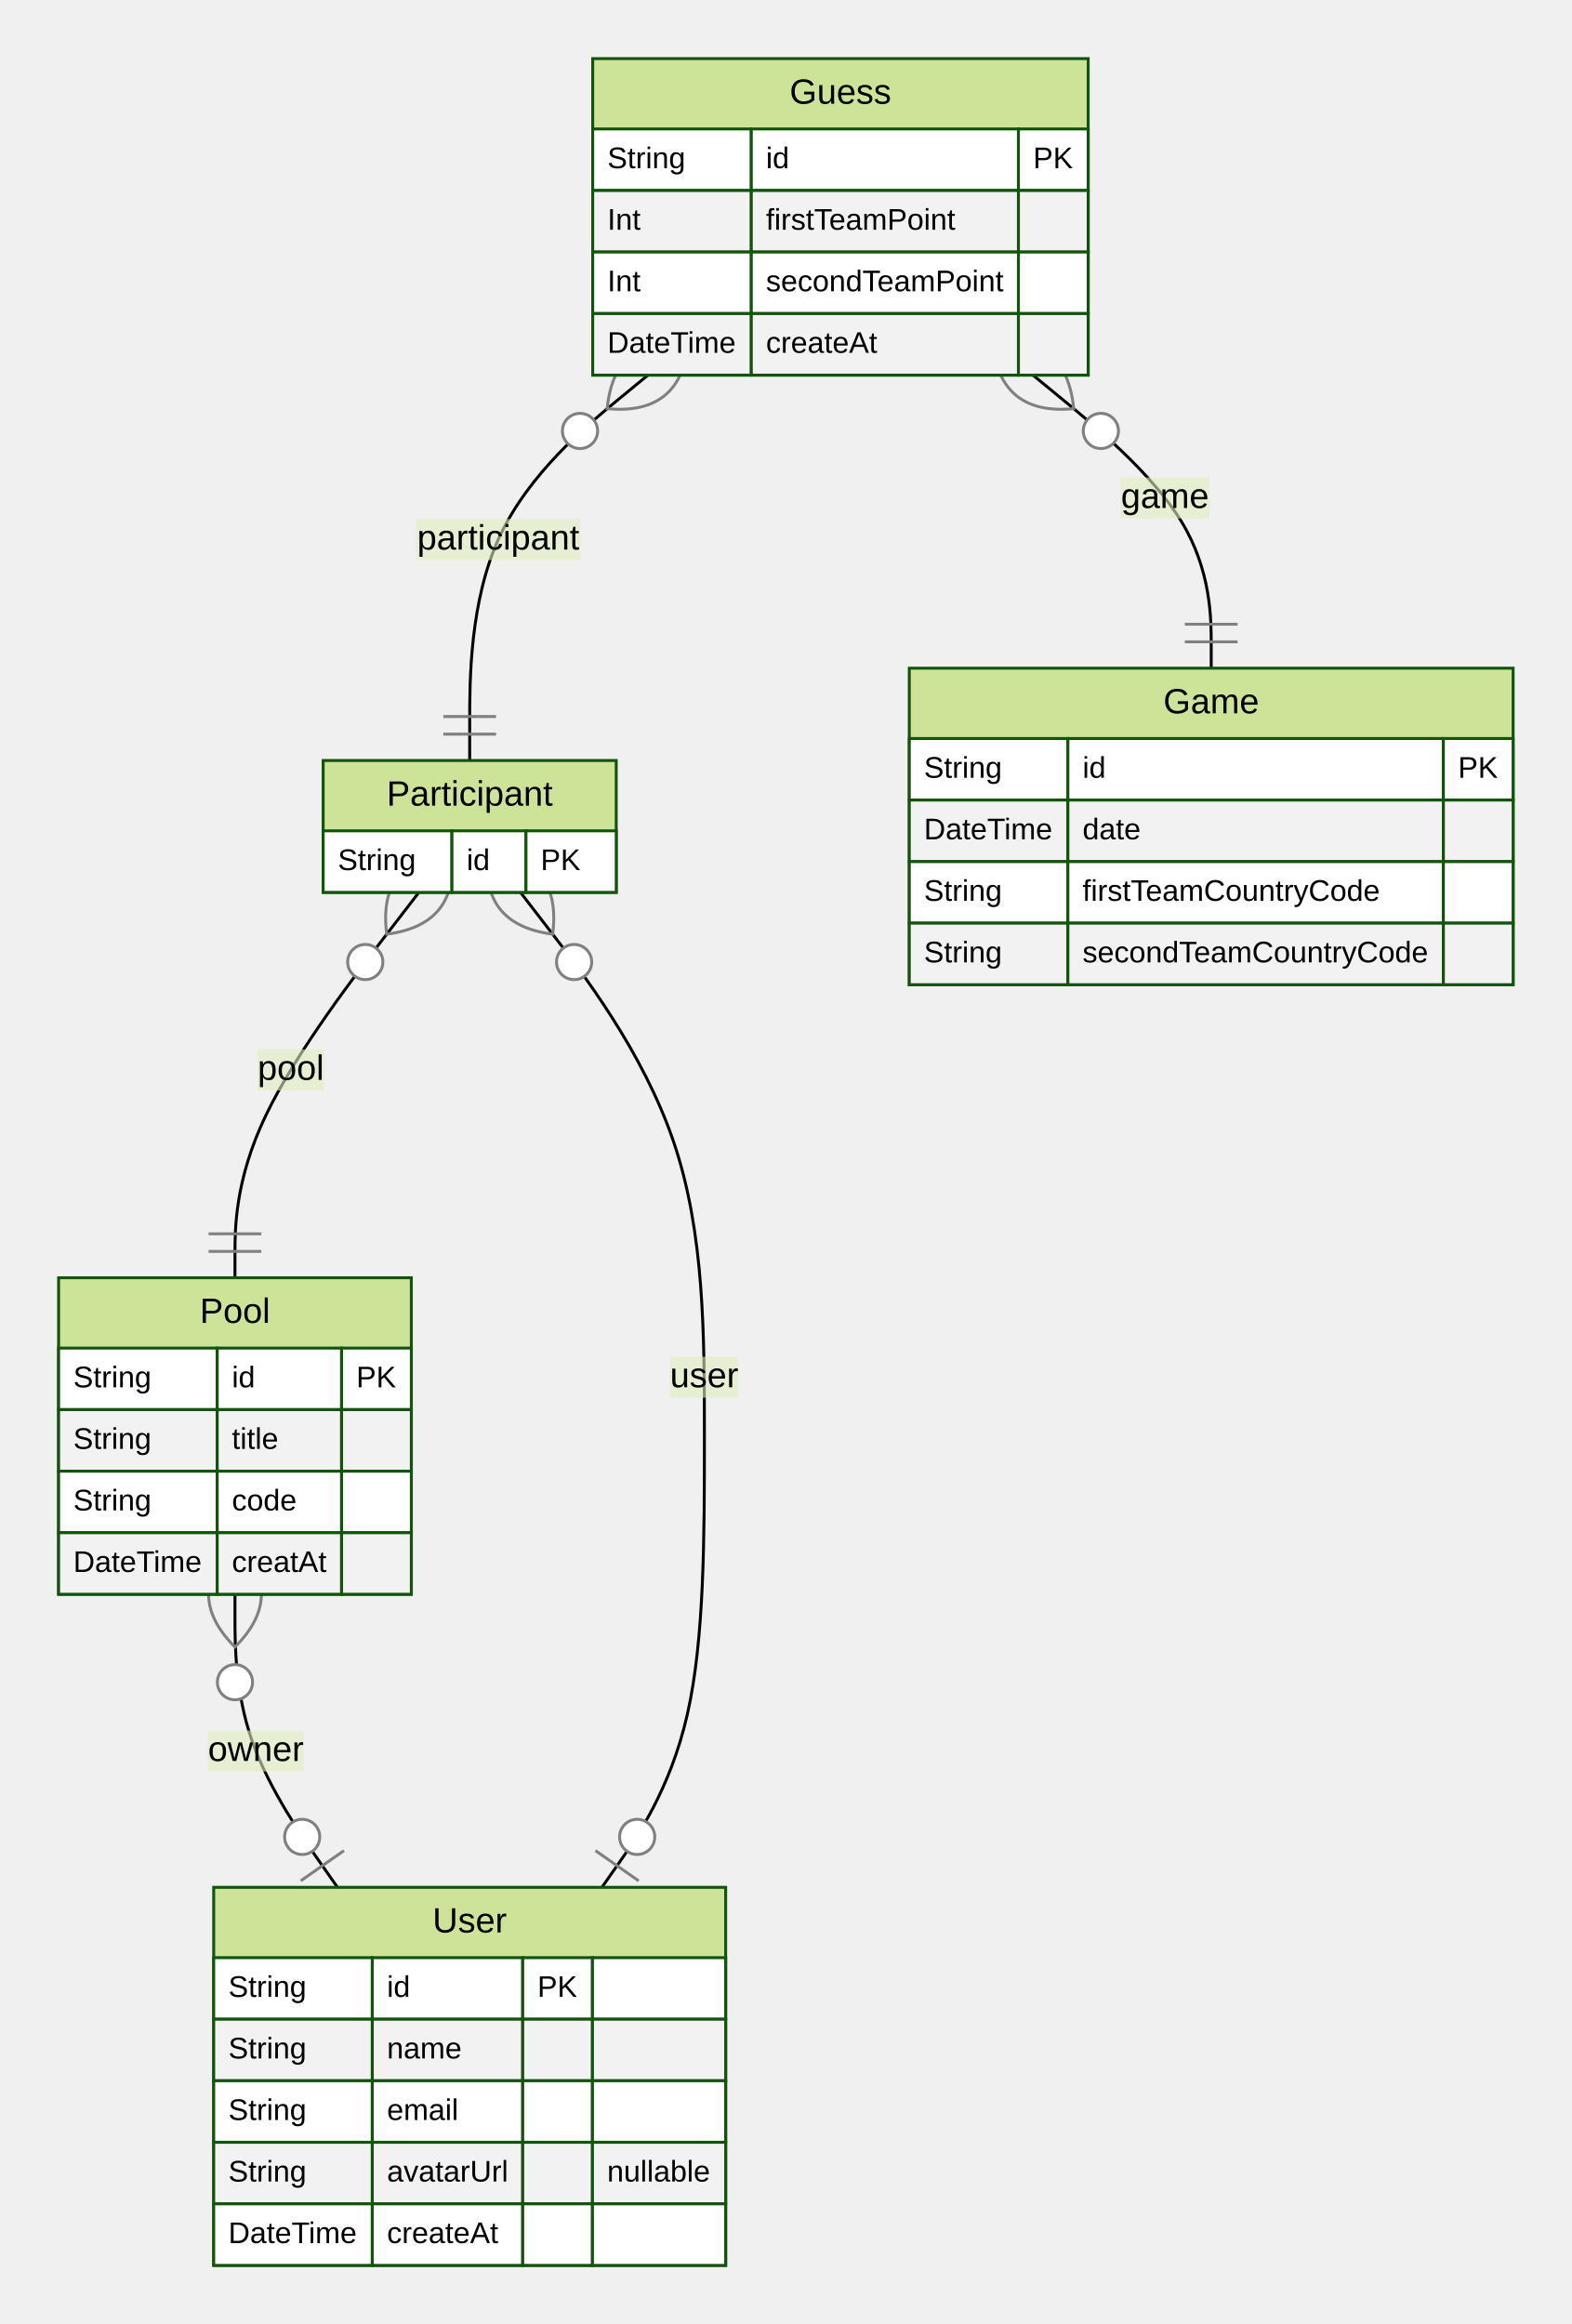
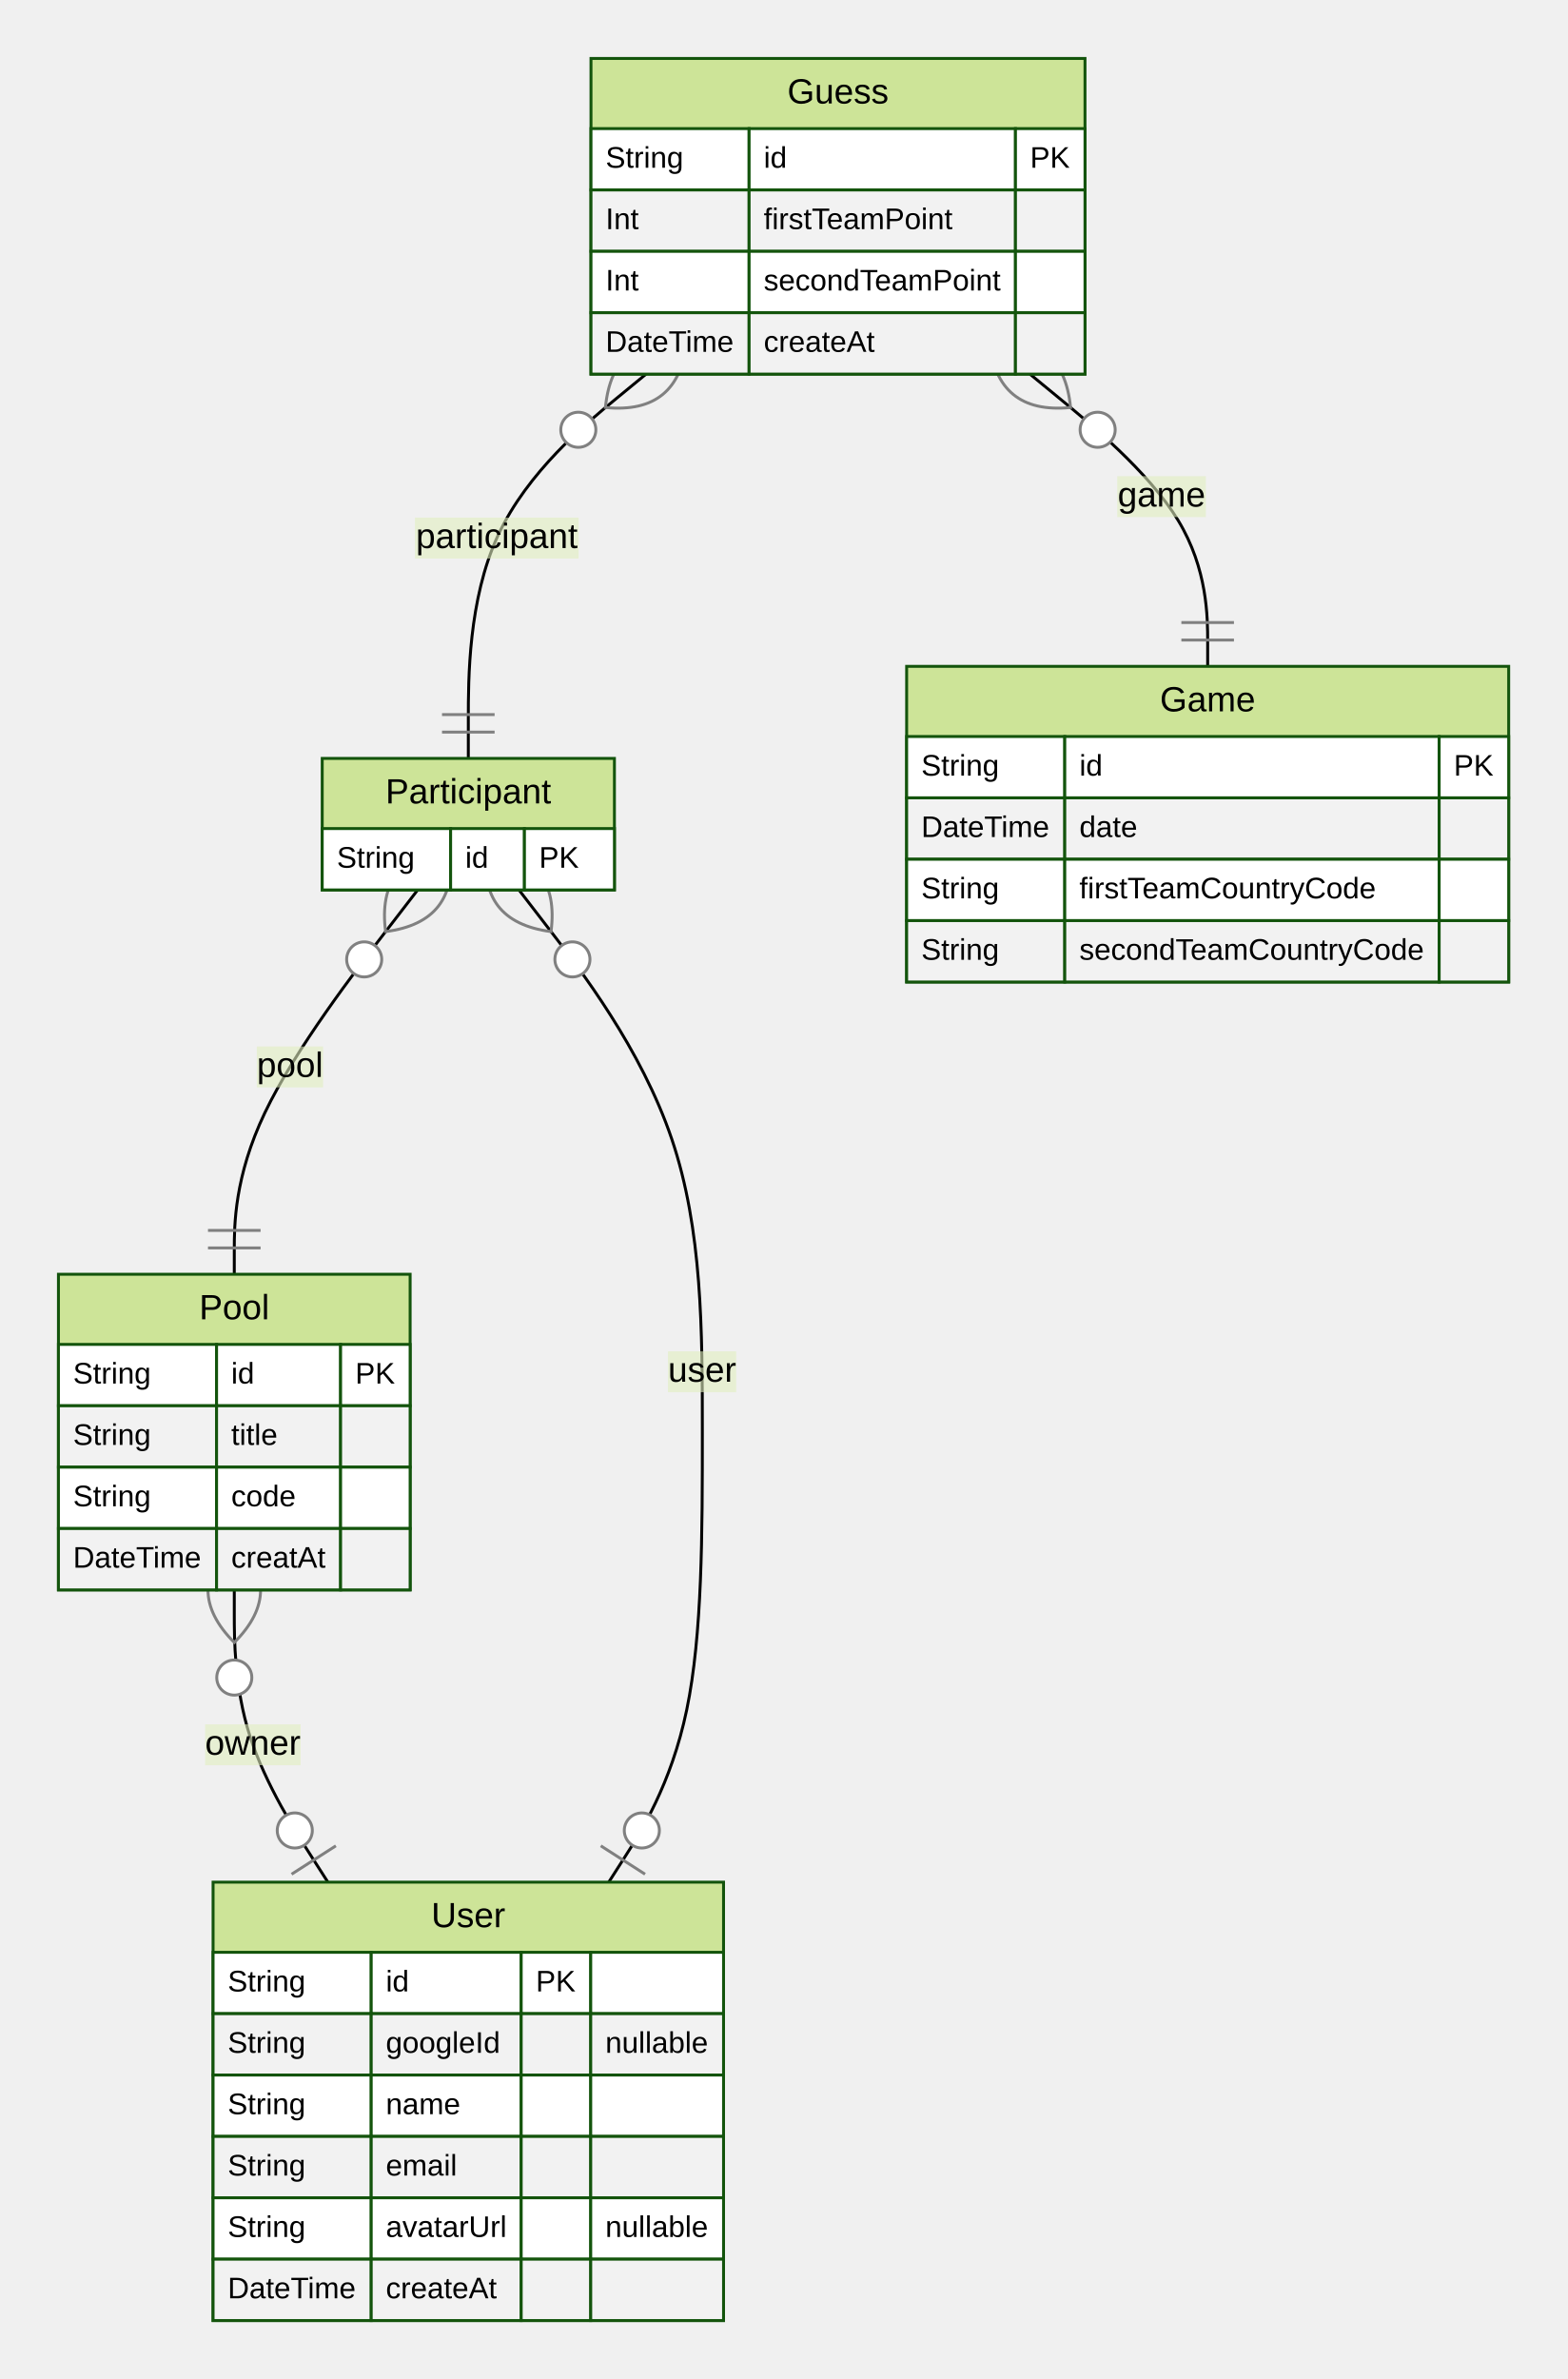
- <svg xmlns="http://www.w3.org/2000/svg" aria-labelledby="chart-title-mermaid-0 chart-desc-mermaid-0" role="img" viewBox="0 0 536.292 793" style="max-width: 536.292px; background-color: white;" width="100%" id="mermaid-0">
+ <svg xmlns="http://www.w3.org/2000/svg" aria-labelledby="chart-title-mermaid-0 chart-desc-mermaid-0" role="img" viewBox="0 0 536.292 814" style="max-width: 536.292px; background-color: white;" width="100%" id="mermaid-0">
  <style>#mermaid-0 {font-family:"trebuchet ms",verdana,arial,sans-serif;font-size:16px;fill:#000000;}#mermaid-0 .error-icon{fill:#552222;}#mermaid-0 .error-text{fill:#552222;stroke:#552222;}#mermaid-0 .edge-thickness-normal{stroke-width:2px;}#mermaid-0 .edge-thickness-thick{stroke-width:3.5px;}#mermaid-0 .edge-pattern-solid{stroke-dasharray:0;}#mermaid-0 .edge-pattern-dashed{stroke-dasharray:3;}#mermaid-0 .edge-pattern-dotted{stroke-dasharray:2;}#mermaid-0 .marker{fill:#000000;stroke:#000000;}#mermaid-0 .marker.cross{stroke:#000000;}#mermaid-0 svg{font-family:"trebuchet ms",verdana,arial,sans-serif;font-size:16px;}#mermaid-0 .entityBox{fill:#cde498;stroke:#13540c;}#mermaid-0 .attributeBoxOdd{fill:#ffffff;stroke:#13540c;}#mermaid-0 .attributeBoxEven{fill:#f2f2f2;stroke:#13540c;}#mermaid-0 .relationshipLabelBox{fill:hsl(78.158, 58.462%, 84.51%);opacity:0.7;background-color:hsl(78.158, 58.462%, 84.51%);}#mermaid-0 .relationshipLabelBox rect{opacity:0.5;}#mermaid-0 .relationshipLine{stroke:#000000;}#mermaid-0 :root{--mermaid-font-family:"trebuchet ms",verdana,arial,sans-serif;}</style>
  <g />
  <defs>
    <marker orient="auto" markerHeight="18" markerWidth="18" refY="9" refX="0" id="ONLY_ONE_START">
      <path d="M9,0 L9,18 M15,0 L15,18" fill="none" stroke="gray" />
    </marker>
  </defs>
  <defs>
    <marker orient="auto" markerHeight="18" markerWidth="18" refY="9" refX="18" id="ONLY_ONE_END">
      <path d="M3,0 L3,18 M9,0 L9,18" fill="none" stroke="gray" />
    </marker>
  </defs>
  <defs>
    <marker orient="auto" markerHeight="18" markerWidth="30" refY="9" refX="0" id="ZERO_OR_ONE_START">
      <circle r="6" cy="9" cx="21" fill="white" stroke="gray" />
      <path d="M9,0 L9,18" fill="none" stroke="gray" />
    </marker>
  </defs>
  <defs>
    <marker orient="auto" markerHeight="18" markerWidth="30" refY="9" refX="30" id="ZERO_OR_ONE_END">
      <circle r="6" cy="9" cx="9" fill="white" stroke="gray" />
      <path d="M21,0 L21,18" fill="none" stroke="gray" />
    </marker>
  </defs>
  <defs>
    <marker orient="auto" markerHeight="36" markerWidth="45" refY="18" refX="18" id="ONE_OR_MORE_START">
      <path d="M0,18 Q 18,0 36,18 Q 18,36 0,18 M42,9 L42,27" fill="none" stroke="gray" />
    </marker>
  </defs>
  <defs>
    <marker orient="auto" markerHeight="36" markerWidth="45" refY="18" refX="27" id="ONE_OR_MORE_END">
      <path d="M3,9 L3,27 M9,18 Q27,0 45,18 Q27,36 9,18" fill="none" stroke="gray" />
    </marker>
  </defs>
  <defs>
    <marker orient="auto" markerHeight="36" markerWidth="57" refY="18" refX="18" id="ZERO_OR_MORE_START">
      <circle r="6" cy="18" cx="48" fill="white" stroke="gray" />
      <path d="M0,18 Q18,0 36,18 Q18,36 0,18" fill="none" stroke="gray" />
    </marker>
  </defs>
  <defs>
    <marker orient="auto" markerHeight="36" markerWidth="57" refY="18" refX="39" id="ZERO_OR_MORE_END">
      <circle r="6" cy="18" cx="9" fill="white" stroke="gray" />
      <path d="M21,18 Q39,0 57,18 Q39,36 21,18" fill="none" stroke="gray" />
    </marker>
  </defs>
-   <path marker-start="url(#ZERO_OR_MORE_START)" marker-end="url(#ZERO_OR_ONE_END)" fill="none" stroke="gray" d="M80.176,544L80.176,552.333C80.176,560.667,80.176,577.333,86.004,594C91.833,610.667,103.491,627.333,109.32,635.667L115.149,644" class="er relationshipLine" />
+   <path marker-start="url(#ZERO_OR_MORE_START)" marker-end="url(#ZERO_OR_ONE_END)" fill="none" stroke="gray" d="M80.176,544L80.176,552.333C80.176,560.667,80.176,577.333,85.515,594C90.854,610.667,101.532,627.333,106.872,635.667L112.211,644" class="er relationshipLine" />
  <path marker-start="url(#ZERO_OR_MORE_START)" marker-end="url(#ONLY_ONE_END)" fill="none" stroke="gray" d="M142.937,304.5L132.477,318.083C122.016,331.667,101.096,358.833,90.636,380.75C80.176,402.667,80.176,419.333,80.176,427.667L80.176,436" class="er relationshipLine" />
-   <path marker-start="url(#ZERO_OR_MORE_START)" marker-end="url(#ZERO_OR_ONE_END)" fill="none" stroke="gray" d="M177.59,304.5L188.05,318.083C198.511,331.667,219.431,358.833,229.891,389.75C240.351,420.667,240.351,455.333,240.351,490C240.351,524.667,240.351,559.333,234.523,585C228.694,610.667,217.036,627.333,211.207,635.667L205.379,644" class="er relationshipLine" />
+   <path marker-start="url(#ZERO_OR_MORE_START)" marker-end="url(#ZERO_OR_ONE_END)" fill="none" stroke="gray" d="M177.59,304.5L188.05,318.083C198.511,331.667,219.431,358.833,229.891,389.75C240.351,420.667,240.351,455.333,240.351,490C240.351,524.667,240.351,559.333,235.012,585C229.673,610.667,218.995,627.333,213.655,635.667L208.316,644" class="er relationshipLine" />
  <path marker-start="url(#ZERO_OR_MORE_START)" marker-end="url(#ONLY_ONE_END)" fill="none" stroke="gray" d="M221.084,128L210.948,136.333C200.811,144.667,180.537,161.333,170.4,183.25C160.264,205.167,160.264,232.333,160.264,245.917L160.264,259.5" class="er relationshipLine" />
  <path marker-start="url(#ZERO_OR_MORE_START)" marker-end="url(#ONLY_ONE_END)" fill="none" stroke="gray" d="M352.457,128L362.594,136.333C372.731,144.667,393.004,161.333,403.141,178C413.278,194.667,413.278,211.333,413.278,219.667L413.278,228" class="er relationshipLine" />
  <g transform="translate(20,436 )" id="Pool">
    <rect height="108" width="120.351" y="0" x="0" stroke="gray" fill-opacity="100%" fill="honeydew" class="er entityBox" />
    <text transform="translate(60.17569,12)" style="font-family: &quot;trebuchet ms&quot;, verdana, arial, sans-serif;; font-size: 12px" text-anchor="middle" dominant-baseline="middle" y="0" x="0" id="entity-Pool" class="er entityLabel">Pool</text>
    <rect height="21" width="54.113" y="24" x="0" stroke="gray" fill-opacity="100%" fill="honeydew" class="er attributeBoxOdd" />
    <text transform="translate(5,34.5)" style="font-family: &quot;trebuchet ms&quot;, verdana, arial, sans-serif;; font-size: 10.2px" text-anchor="left" dominant-baseline="middle" y="0" x="0" id="entity-Pool-attr-1-type" class="er entityLabel">String</text>
    <rect height="21" width="42.443" y="24" x="54.113" stroke="gray" fill-opacity="100%" fill="honeydew" class="er attributeBoxOdd" />
    <text transform="translate(59.11313,34.5)" style="font-family: &quot;trebuchet ms&quot;, verdana, arial, sans-serif;; font-size: 10.2px" text-anchor="left" dominant-baseline="middle" y="0" x="0" id="entity-Pool-attr-1-name" class="er entityLabel">id</text>
    <rect height="21" width="23.795" y="24" x="96.556" stroke="gray" fill-opacity="100%" fill="honeydew" class="er attributeBoxOdd" />
    <text transform="translate(101.5564,34.5)" style="font-family: &quot;trebuchet ms&quot;, verdana, arial, sans-serif;; font-size: 10.2px" text-anchor="left" dominant-baseline="middle" y="0" x="0" id="entity-Pool-attr-1-key" class="er entityLabel">PK</text>
    <rect height="21" width="54.113" y="45" x="0" stroke="gray" fill-opacity="100%" fill="honeydew" class="er attributeBoxEven" />
    <text transform="translate(5,55.5)" style="font-family: &quot;trebuchet ms&quot;, verdana, arial, sans-serif;; font-size: 10.2px" text-anchor="left" dominant-baseline="middle" y="0" x="0" id="entity-Pool-attr-2-type" class="er entityLabel">String</text>
    <rect height="21" width="42.443" y="45" x="54.113" stroke="gray" fill-opacity="100%" fill="honeydew" class="er attributeBoxEven" />
    <text transform="translate(59.11313,55.5)" style="font-family: &quot;trebuchet ms&quot;, verdana, arial, sans-serif;; font-size: 10.2px" text-anchor="left" dominant-baseline="middle" y="0" x="0" id="entity-Pool-attr-2-name" class="er entityLabel">title</text>
    <rect height="21" width="23.795" y="45" x="96.556" stroke="gray" fill-opacity="100%" fill="honeydew" class="er attributeBoxEven" />
    <text transform="translate(101.5564,55.5)" style="font-family: &quot;trebuchet ms&quot;, verdana, arial, sans-serif;; font-size: 10.2px" text-anchor="left" dominant-baseline="middle" y="0" x="0" id="entity-Pool-attr-2-key" class="er entityLabel" />
    <rect height="21" width="54.113" y="66" x="0" stroke="gray" fill-opacity="100%" fill="honeydew" class="er attributeBoxOdd" />
    <text transform="translate(5,76.5)" style="font-family: &quot;trebuchet ms&quot;, verdana, arial, sans-serif;; font-size: 10.2px" text-anchor="left" dominant-baseline="middle" y="0" x="0" id="entity-Pool-attr-3-type" class="er entityLabel">String</text>
    <rect height="21" width="42.443" y="66" x="54.113" stroke="gray" fill-opacity="100%" fill="honeydew" class="er attributeBoxOdd" />
    <text transform="translate(59.11313,76.5)" style="font-family: &quot;trebuchet ms&quot;, verdana, arial, sans-serif;; font-size: 10.2px" text-anchor="left" dominant-baseline="middle" y="0" x="0" id="entity-Pool-attr-3-name" class="er entityLabel">code</text>
    <rect height="21" width="23.795" y="66" x="96.556" stroke="gray" fill-opacity="100%" fill="honeydew" class="er attributeBoxOdd" />
    <text transform="translate(101.5564,76.5)" style="font-family: &quot;trebuchet ms&quot;, verdana, arial, sans-serif;; font-size: 10.2px" text-anchor="left" dominant-baseline="middle" y="0" x="0" id="entity-Pool-attr-3-key" class="er entityLabel" />
    <rect height="21" width="54.113" y="87" x="0" stroke="gray" fill-opacity="100%" fill="honeydew" class="er attributeBoxEven" />
    <text transform="translate(5,97.5)" style="font-family: &quot;trebuchet ms&quot;, verdana, arial, sans-serif;; font-size: 10.2px" text-anchor="left" dominant-baseline="middle" y="0" x="0" id="entity-Pool-attr-4-type" class="er entityLabel">DateTime</text>
    <rect height="21" width="42.443" y="87" x="54.113" stroke="gray" fill-opacity="100%" fill="honeydew" class="er attributeBoxEven" />
    <text transform="translate(59.11313,97.5)" style="font-family: &quot;trebuchet ms&quot;, verdana, arial, sans-serif;; font-size: 10.2px" text-anchor="left" dominant-baseline="middle" y="0" x="0" id="entity-Pool-attr-4-name" class="er entityLabel">creatAt</text>
    <rect height="21" width="23.795" y="87" x="96.556" stroke="gray" fill-opacity="100%" fill="honeydew" class="er attributeBoxEven" />
    <text transform="translate(101.5564,97.5)" style="font-family: &quot;trebuchet ms&quot;, verdana, arial, sans-serif;; font-size: 10.2px" text-anchor="left" dominant-baseline="middle" y="0" x="0" id="entity-Pool-attr-4-key" class="er entityLabel" />
  </g>
  <g transform="translate(110.2635,259.5 )" id="Participant">
    <rect height="45" width="100" y="0" x="0" stroke="gray" fill-opacity="100%" fill="honeydew" class="er entityBox" />
    <text transform="translate(50,12)" style="font-family: &quot;trebuchet ms&quot;, verdana, arial, sans-serif;; font-size: 12px" text-anchor="middle" dominant-baseline="middle" y="0" x="0" id="entity-Participant" class="er entityLabel">Participant</text>
    <rect height="21" width="43.945" y="24" x="0" stroke="gray" fill-opacity="100%" fill="honeydew" class="er attributeBoxOdd" />
    <text transform="translate(5,34.5)" style="font-family: &quot;trebuchet ms&quot;, verdana, arial, sans-serif;; font-size: 10.2px" text-anchor="left" dominant-baseline="middle" y="0" x="0" id="entity-Participant-attr-1-type" class="er entityLabel">String</text>
    <rect height="21" width="25.262" y="24" x="43.945" stroke="gray" fill-opacity="100%" fill="honeydew" class="er attributeBoxOdd" />
    <text transform="translate(48.94526,34.5)" style="font-family: &quot;trebuchet ms&quot;, verdana, arial, sans-serif;; font-size: 10.2px" text-anchor="left" dominant-baseline="middle" y="0" x="0" id="entity-Participant-attr-1-name" class="er entityLabel">id</text>
    <rect height="21" width="30.793" y="24" x="69.207" stroke="gray" fill-opacity="100%" fill="honeydew" class="er attributeBoxOdd" />
    <text transform="translate(74.20681,34.5)" style="font-family: &quot;trebuchet ms&quot;, verdana, arial, sans-serif;; font-size: 10.2px" text-anchor="left" dominant-baseline="middle" y="0" x="0" id="entity-Participant-attr-1-key" class="er entityLabel">PK</text>
  </g>
  <g transform="translate(72.91881,644 )" id="User">
-     <rect height="129" width="174.689" y="0" x="0" stroke="gray" fill-opacity="100%" fill="honeydew" class="er entityBox" />
+     <rect height="150" width="174.689" y="0" x="0" stroke="gray" fill-opacity="100%" fill="honeydew" class="er entityBox" />
    <text transform="translate(87.34473,12)" style="font-family: &quot;trebuchet ms&quot;, verdana, arial, sans-serif;; font-size: 12px" text-anchor="middle" dominant-baseline="middle" y="0" x="0" id="entity-User" class="er entityLabel">User</text>
    <rect height="21" width="54.113" y="24" x="0" stroke="gray" fill-opacity="100%" fill="honeydew" class="er attributeBoxOdd" />
    <text transform="translate(5,34.5)" style="font-family: &quot;trebuchet ms&quot;, verdana, arial, sans-serif;; font-size: 10.2px" text-anchor="left" dominant-baseline="middle" y="0" x="0" id="entity-User-attr-1-type" class="er entityLabel">String</text>
    <rect height="21" width="51.328" y="24" x="54.113" stroke="gray" fill-opacity="100%" fill="honeydew" class="er attributeBoxOdd" />
    <text transform="translate(59.11313,34.5)" style="font-family: &quot;trebuchet ms&quot;, verdana, arial, sans-serif;; font-size: 10.2px" text-anchor="left" dominant-baseline="middle" y="0" x="0" id="entity-User-attr-1-name" class="er entityLabel">id</text>
    <rect height="21" width="23.795" y="24" x="105.441" stroke="gray" fill-opacity="100%" fill="honeydew" class="er attributeBoxOdd" />
    <text transform="translate(110.4413,34.5)" style="font-family: &quot;trebuchet ms&quot;, verdana, arial, sans-serif;; font-size: 10.2px" text-anchor="left" dominant-baseline="middle" y="0" x="0" id="entity-User-attr-1-key" class="er entityLabel">PK</text>
    <rect height="21" width="45.453" y="24" x="129.236" stroke="gray" fill-opacity="100%" fill="honeydew" class="er attributeBoxOdd" />
    <text transform="translate(134.2362,34.5)" style="font-family: &quot;trebuchet ms&quot;, verdana, arial, sans-serif;; font-size: 10.2px" text-anchor="left" dominant-baseline="middle" y="0" x="0" id="entity-User-attr-1-comment" class="er entityLabel" />
    <rect height="21" width="54.113" y="45" x="0" stroke="gray" fill-opacity="100%" fill="honeydew" class="er attributeBoxEven" />
    <text transform="translate(5,55.5)" style="font-family: &quot;trebuchet ms&quot;, verdana, arial, sans-serif;; font-size: 10.2px" text-anchor="left" dominant-baseline="middle" y="0" x="0" id="entity-User-attr-2-type" class="er entityLabel">String</text>
    <rect height="21" width="51.328" y="45" x="54.113" stroke="gray" fill-opacity="100%" fill="honeydew" class="er attributeBoxEven" />
-     <text transform="translate(59.11313,55.5)" style="font-family: &quot;trebuchet ms&quot;, verdana, arial, sans-serif;; font-size: 10.2px" text-anchor="left" dominant-baseline="middle" y="0" x="0" id="entity-User-attr-2-name" class="er entityLabel">name</text>
+     <text transform="translate(59.11313,55.5)" style="font-family: &quot;trebuchet ms&quot;, verdana, arial, sans-serif;; font-size: 10.2px" text-anchor="left" dominant-baseline="middle" y="0" x="0" id="entity-User-attr-2-name" class="er entityLabel">googleId</text>
    <rect height="21" width="23.795" y="45" x="105.441" stroke="gray" fill-opacity="100%" fill="honeydew" class="er attributeBoxEven" />
    <text transform="translate(110.4413,55.5)" style="font-family: &quot;trebuchet ms&quot;, verdana, arial, sans-serif;; font-size: 10.2px" text-anchor="left" dominant-baseline="middle" y="0" x="0" id="entity-User-attr-2-key" class="er entityLabel" />
    <rect height="21" width="45.453" y="45" x="129.236" stroke="gray" fill-opacity="100%" fill="honeydew" class="er attributeBoxEven" />
-     <text transform="translate(134.2362,55.5)" style="font-family: &quot;trebuchet ms&quot;, verdana, arial, sans-serif;; font-size: 10.2px" text-anchor="left" dominant-baseline="middle" y="0" x="0" id="entity-User-attr-2-comment" class="er entityLabel" />
+     <text transform="translate(134.2362,55.5)" style="font-family: &quot;trebuchet ms&quot;, verdana, arial, sans-serif;; font-size: 10.2px" text-anchor="left" dominant-baseline="middle" y="0" x="0" id="entity-User-attr-2-comment" class="er entityLabel">nullable</text>
    <rect height="21" width="54.113" y="66" x="0" stroke="gray" fill-opacity="100%" fill="honeydew" class="er attributeBoxOdd" />
    <text transform="translate(5,76.5)" style="font-family: &quot;trebuchet ms&quot;, verdana, arial, sans-serif;; font-size: 10.2px" text-anchor="left" dominant-baseline="middle" y="0" x="0" id="entity-User-attr-3-type" class="er entityLabel">String</text>
    <rect height="21" width="51.328" y="66" x="54.113" stroke="gray" fill-opacity="100%" fill="honeydew" class="er attributeBoxOdd" />
-     <text transform="translate(59.11313,76.5)" style="font-family: &quot;trebuchet ms&quot;, verdana, arial, sans-serif;; font-size: 10.2px" text-anchor="left" dominant-baseline="middle" y="0" x="0" id="entity-User-attr-3-name" class="er entityLabel">email</text>
+     <text transform="translate(59.11313,76.5)" style="font-family: &quot;trebuchet ms&quot;, verdana, arial, sans-serif;; font-size: 10.2px" text-anchor="left" dominant-baseline="middle" y="0" x="0" id="entity-User-attr-3-name" class="er entityLabel">name</text>
    <rect height="21" width="23.795" y="66" x="105.441" stroke="gray" fill-opacity="100%" fill="honeydew" class="er attributeBoxOdd" />
    <text transform="translate(110.4413,76.5)" style="font-family: &quot;trebuchet ms&quot;, verdana, arial, sans-serif;; font-size: 10.2px" text-anchor="left" dominant-baseline="middle" y="0" x="0" id="entity-User-attr-3-key" class="er entityLabel" />
    <rect height="21" width="45.453" y="66" x="129.236" stroke="gray" fill-opacity="100%" fill="honeydew" class="er attributeBoxOdd" />
    <text transform="translate(134.2362,76.5)" style="font-family: &quot;trebuchet ms&quot;, verdana, arial, sans-serif;; font-size: 10.2px" text-anchor="left" dominant-baseline="middle" y="0" x="0" id="entity-User-attr-3-comment" class="er entityLabel" />
    <rect height="21" width="54.113" y="87" x="0" stroke="gray" fill-opacity="100%" fill="honeydew" class="er attributeBoxEven" />
    <text transform="translate(5,97.5)" style="font-family: &quot;trebuchet ms&quot;, verdana, arial, sans-serif;; font-size: 10.2px" text-anchor="left" dominant-baseline="middle" y="0" x="0" id="entity-User-attr-4-type" class="er entityLabel">String</text>
    <rect height="21" width="51.328" y="87" x="54.113" stroke="gray" fill-opacity="100%" fill="honeydew" class="er attributeBoxEven" />
-     <text transform="translate(59.11313,97.5)" style="font-family: &quot;trebuchet ms&quot;, verdana, arial, sans-serif;; font-size: 10.2px" text-anchor="left" dominant-baseline="middle" y="0" x="0" id="entity-User-attr-4-name" class="er entityLabel">avatarUrl</text>
+     <text transform="translate(59.11313,97.5)" style="font-family: &quot;trebuchet ms&quot;, verdana, arial, sans-serif;; font-size: 10.2px" text-anchor="left" dominant-baseline="middle" y="0" x="0" id="entity-User-attr-4-name" class="er entityLabel">email</text>
    <rect height="21" width="23.795" y="87" x="105.441" stroke="gray" fill-opacity="100%" fill="honeydew" class="er attributeBoxEven" />
    <text transform="translate(110.4413,97.5)" style="font-family: &quot;trebuchet ms&quot;, verdana, arial, sans-serif;; font-size: 10.2px" text-anchor="left" dominant-baseline="middle" y="0" x="0" id="entity-User-attr-4-key" class="er entityLabel" />
    <rect height="21" width="45.453" y="87" x="129.236" stroke="gray" fill-opacity="100%" fill="honeydew" class="er attributeBoxEven" />
-     <text transform="translate(134.2362,97.5)" style="font-family: &quot;trebuchet ms&quot;, verdana, arial, sans-serif;; font-size: 10.2px" text-anchor="left" dominant-baseline="middle" y="0" x="0" id="entity-User-attr-4-comment" class="er entityLabel">nullable</text>
+     <text transform="translate(134.2362,97.5)" style="font-family: &quot;trebuchet ms&quot;, verdana, arial, sans-serif;; font-size: 10.2px" text-anchor="left" dominant-baseline="middle" y="0" x="0" id="entity-User-attr-4-comment" class="er entityLabel" />
    <rect height="21" width="54.113" y="108" x="0" stroke="gray" fill-opacity="100%" fill="honeydew" class="er attributeBoxOdd" />
-     <text transform="translate(5,118.5)" style="font-family: &quot;trebuchet ms&quot;, verdana, arial, sans-serif;; font-size: 10.2px" text-anchor="left" dominant-baseline="middle" y="0" x="0" id="entity-User-attr-5-type" class="er entityLabel">DateTime</text>
+     <text transform="translate(5,118.5)" style="font-family: &quot;trebuchet ms&quot;, verdana, arial, sans-serif;; font-size: 10.2px" text-anchor="left" dominant-baseline="middle" y="0" x="0" id="entity-User-attr-5-type" class="er entityLabel">String</text>
    <rect height="21" width="51.328" y="108" x="54.113" stroke="gray" fill-opacity="100%" fill="honeydew" class="er attributeBoxOdd" />
-     <text transform="translate(59.11313,118.5)" style="font-family: &quot;trebuchet ms&quot;, verdana, arial, sans-serif;; font-size: 10.2px" text-anchor="left" dominant-baseline="middle" y="0" x="0" id="entity-User-attr-5-name" class="er entityLabel">createAt</text>
+     <text transform="translate(59.11313,118.5)" style="font-family: &quot;trebuchet ms&quot;, verdana, arial, sans-serif;; font-size: 10.2px" text-anchor="left" dominant-baseline="middle" y="0" x="0" id="entity-User-attr-5-name" class="er entityLabel">avatarUrl</text>
    <rect height="21" width="23.795" y="108" x="105.441" stroke="gray" fill-opacity="100%" fill="honeydew" class="er attributeBoxOdd" />
    <text transform="translate(110.4413,118.5)" style="font-family: &quot;trebuchet ms&quot;, verdana, arial, sans-serif;; font-size: 10.2px" text-anchor="left" dominant-baseline="middle" y="0" x="0" id="entity-User-attr-5-key" class="er entityLabel" />
    <rect height="21" width="45.453" y="108" x="129.236" stroke="gray" fill-opacity="100%" fill="honeydew" class="er attributeBoxOdd" />
-     <text transform="translate(134.2362,118.5)" style="font-family: &quot;trebuchet ms&quot;, verdana, arial, sans-serif;; font-size: 10.2px" text-anchor="left" dominant-baseline="middle" y="0" x="0" id="entity-User-attr-5-comment" class="er entityLabel" />
+     <text transform="translate(134.2362,118.5)" style="font-family: &quot;trebuchet ms&quot;, verdana, arial, sans-serif;; font-size: 10.2px" text-anchor="left" dominant-baseline="middle" y="0" x="0" id="entity-User-attr-5-comment" class="er entityLabel">nullable</text>
+     <rect height="21" width="54.113" y="129" x="0" stroke="gray" fill-opacity="100%" fill="honeydew" class="er attributeBoxEven" />
+     <text transform="translate(5,139.5)" style="font-family: &quot;trebuchet ms&quot;, verdana, arial, sans-serif;; font-size: 10.2px" text-anchor="left" dominant-baseline="middle" y="0" x="0" id="entity-User-attr-6-type" class="er entityLabel">DateTime</text>
+     <rect height="21" width="51.328" y="129" x="54.113" stroke="gray" fill-opacity="100%" fill="honeydew" class="er attributeBoxEven" />
+     <text transform="translate(59.11313,139.5)" style="font-family: &quot;trebuchet ms&quot;, verdana, arial, sans-serif;; font-size: 10.2px" text-anchor="left" dominant-baseline="middle" y="0" x="0" id="entity-User-attr-6-name" class="er entityLabel">createAt</text>
+     <rect height="21" width="23.795" y="129" x="105.441" stroke="gray" fill-opacity="100%" fill="honeydew" class="er attributeBoxEven" />
+     <text transform="translate(110.4413,139.5)" style="font-family: &quot;trebuchet ms&quot;, verdana, arial, sans-serif;; font-size: 10.2px" text-anchor="left" dominant-baseline="middle" y="0" x="0" id="entity-User-attr-6-key" class="er entityLabel" />
+     <rect height="21" width="45.453" y="129" x="129.236" stroke="gray" fill-opacity="100%" fill="honeydew" class="er attributeBoxEven" />
+     <text transform="translate(134.2362,139.5)" style="font-family: &quot;trebuchet ms&quot;, verdana, arial, sans-serif;; font-size: 10.2px" text-anchor="left" dominant-baseline="middle" y="0" x="0" id="entity-User-attr-6-comment" class="er entityLabel" />
  </g>
  <g transform="translate(310.2635,228 )" id="Game">
    <rect height="108" width="206.029" y="0" x="0" stroke="gray" fill-opacity="100%" fill="honeydew" class="er entityBox" />
    <text transform="translate(103.0145,12)" style="font-family: &quot;trebuchet ms&quot;, verdana, arial, sans-serif;; font-size: 12px" text-anchor="middle" dominant-baseline="middle" y="0" x="0" id="entity-Game" class="er entityLabel">Game</text>
    <rect height="21" width="54.113" y="24" x="0" stroke="gray" fill-opacity="100%" fill="honeydew" class="er attributeBoxOdd" />
    <text transform="translate(5,34.5)" style="font-family: &quot;trebuchet ms&quot;, verdana, arial, sans-serif;; font-size: 10.2px" text-anchor="left" dominant-baseline="middle" y="0" x="0" id="entity-Game-attr-1-type" class="er entityLabel">String</text>
    <rect height="21" width="128.121" y="24" x="54.113" stroke="gray" fill-opacity="100%" fill="honeydew" class="er attributeBoxOdd" />
    <text transform="translate(59.11313,34.5)" style="font-family: &quot;trebuchet ms&quot;, verdana, arial, sans-serif;; font-size: 10.2px" text-anchor="left" dominant-baseline="middle" y="0" x="0" id="entity-Game-attr-1-name" class="er entityLabel">id</text>
    <rect height="21" width="23.795" y="24" x="182.234" stroke="gray" fill-opacity="100%" fill="honeydew" class="er attributeBoxOdd" />
    <text transform="translate(187.2339,34.5)" style="font-family: &quot;trebuchet ms&quot;, verdana, arial, sans-serif;; font-size: 10.2px" text-anchor="left" dominant-baseline="middle" y="0" x="0" id="entity-Game-attr-1-key" class="er entityLabel">PK</text>
    <rect height="21" width="54.113" y="45" x="0" stroke="gray" fill-opacity="100%" fill="honeydew" class="er attributeBoxEven" />
    <text transform="translate(5,55.5)" style="font-family: &quot;trebuchet ms&quot;, verdana, arial, sans-serif;; font-size: 10.2px" text-anchor="left" dominant-baseline="middle" y="0" x="0" id="entity-Game-attr-2-type" class="er entityLabel">DateTime</text>
    <rect height="21" width="128.121" y="45" x="54.113" stroke="gray" fill-opacity="100%" fill="honeydew" class="er attributeBoxEven" />
    <text transform="translate(59.11313,55.5)" style="font-family: &quot;trebuchet ms&quot;, verdana, arial, sans-serif;; font-size: 10.2px" text-anchor="left" dominant-baseline="middle" y="0" x="0" id="entity-Game-attr-2-name" class="er entityLabel">date</text>
    <rect height="21" width="23.795" y="45" x="182.234" stroke="gray" fill-opacity="100%" fill="honeydew" class="er attributeBoxEven" />
    <text transform="translate(187.2339,55.5)" style="font-family: &quot;trebuchet ms&quot;, verdana, arial, sans-serif;; font-size: 10.2px" text-anchor="left" dominant-baseline="middle" y="0" x="0" id="entity-Game-attr-2-key" class="er entityLabel" />
    <rect height="21" width="54.113" y="66" x="0" stroke="gray" fill-opacity="100%" fill="honeydew" class="er attributeBoxOdd" />
    <text transform="translate(5,76.5)" style="font-family: &quot;trebuchet ms&quot;, verdana, arial, sans-serif;; font-size: 10.2px" text-anchor="left" dominant-baseline="middle" y="0" x="0" id="entity-Game-attr-3-type" class="er entityLabel">String</text>
    <rect height="21" width="128.121" y="66" x="54.113" stroke="gray" fill-opacity="100%" fill="honeydew" class="er attributeBoxOdd" />
    <text transform="translate(59.11313,76.5)" style="font-family: &quot;trebuchet ms&quot;, verdana, arial, sans-serif;; font-size: 10.2px" text-anchor="left" dominant-baseline="middle" y="0" x="0" id="entity-Game-attr-3-name" class="er entityLabel">firstTeamCountryCode</text>
    <rect height="21" width="23.795" y="66" x="182.234" stroke="gray" fill-opacity="100%" fill="honeydew" class="er attributeBoxOdd" />
    <text transform="translate(187.2339,76.5)" style="font-family: &quot;trebuchet ms&quot;, verdana, arial, sans-serif;; font-size: 10.2px" text-anchor="left" dominant-baseline="middle" y="0" x="0" id="entity-Game-attr-3-key" class="er entityLabel" />
    <rect height="21" width="54.113" y="87" x="0" stroke="gray" fill-opacity="100%" fill="honeydew" class="er attributeBoxEven" />
    <text transform="translate(5,97.5)" style="font-family: &quot;trebuchet ms&quot;, verdana, arial, sans-serif;; font-size: 10.2px" text-anchor="left" dominant-baseline="middle" y="0" x="0" id="entity-Game-attr-4-type" class="er entityLabel">String</text>
    <rect height="21" width="128.121" y="87" x="54.113" stroke="gray" fill-opacity="100%" fill="honeydew" class="er attributeBoxEven" />
    <text transform="translate(59.11313,97.5)" style="font-family: &quot;trebuchet ms&quot;, verdana, arial, sans-serif;; font-size: 10.2px" text-anchor="left" dominant-baseline="middle" y="0" x="0" id="entity-Game-attr-4-name" class="er entityLabel">secondTeamCountryCode</text>
    <rect height="21" width="23.795" y="87" x="182.234" stroke="gray" fill-opacity="100%" fill="honeydew" class="er attributeBoxEven" />
    <text transform="translate(187.2339,97.5)" style="font-family: &quot;trebuchet ms&quot;, verdana, arial, sans-serif;; font-size: 10.2px" text-anchor="left" dominant-baseline="middle" y="0" x="0" id="entity-Game-attr-4-key" class="er entityLabel" />
  </g>
  <g transform="translate(202.2413,20 )" id="Guess">
    <rect height="108" width="169.059" y="0" x="0" stroke="gray" fill-opacity="100%" fill="honeydew" class="er entityBox" />
    <text transform="translate(84.52949,12)" style="font-family: &quot;trebuchet ms&quot;, verdana, arial, sans-serif;; font-size: 12px" text-anchor="middle" dominant-baseline="middle" y="0" x="0" id="entity-Guess" class="er entityLabel">Guess</text>
    <rect height="21" width="54.113" y="24" x="0" stroke="gray" fill-opacity="100%" fill="honeydew" class="er attributeBoxOdd" />
    <text transform="translate(5,34.5)" style="font-family: &quot;trebuchet ms&quot;, verdana, arial, sans-serif;; font-size: 10.2px" text-anchor="left" dominant-baseline="middle" y="0" x="0" id="entity-Guess-attr-1-type" class="er entityLabel">String</text>
    <rect height="21" width="91.151" y="24" x="54.113" stroke="gray" fill-opacity="100%" fill="honeydew" class="er attributeBoxOdd" />
    <text transform="translate(59.11313,34.5)" style="font-family: &quot;trebuchet ms&quot;, verdana, arial, sans-serif;; font-size: 10.2px" text-anchor="left" dominant-baseline="middle" y="0" x="0" id="entity-Guess-attr-1-name" class="er entityLabel">id</text>
    <rect height="21" width="23.795" y="24" x="145.264" stroke="gray" fill-opacity="100%" fill="honeydew" class="er attributeBoxOdd" />
    <text transform="translate(150.264,34.5)" style="font-family: &quot;trebuchet ms&quot;, verdana, arial, sans-serif;; font-size: 10.2px" text-anchor="left" dominant-baseline="middle" y="0" x="0" id="entity-Guess-attr-1-key" class="er entityLabel">PK</text>
    <rect height="21" width="54.113" y="45" x="0" stroke="gray" fill-opacity="100%" fill="honeydew" class="er attributeBoxEven" />
    <text transform="translate(5,55.5)" style="font-family: &quot;trebuchet ms&quot;, verdana, arial, sans-serif;; font-size: 10.2px" text-anchor="left" dominant-baseline="middle" y="0" x="0" id="entity-Guess-attr-2-type" class="er entityLabel">Int</text>
    <rect height="21" width="91.151" y="45" x="54.113" stroke="gray" fill-opacity="100%" fill="honeydew" class="er attributeBoxEven" />
    <text transform="translate(59.11313,55.5)" style="font-family: &quot;trebuchet ms&quot;, verdana, arial, sans-serif;; font-size: 10.2px" text-anchor="left" dominant-baseline="middle" y="0" x="0" id="entity-Guess-attr-2-name" class="er entityLabel">firstTeamPoint</text>
    <rect height="21" width="23.795" y="45" x="145.264" stroke="gray" fill-opacity="100%" fill="honeydew" class="er attributeBoxEven" />
    <text transform="translate(150.264,55.5)" style="font-family: &quot;trebuchet ms&quot;, verdana, arial, sans-serif;; font-size: 10.2px" text-anchor="left" dominant-baseline="middle" y="0" x="0" id="entity-Guess-attr-2-key" class="er entityLabel" />
    <rect height="21" width="54.113" y="66" x="0" stroke="gray" fill-opacity="100%" fill="honeydew" class="er attributeBoxOdd" />
    <text transform="translate(5,76.5)" style="font-family: &quot;trebuchet ms&quot;, verdana, arial, sans-serif;; font-size: 10.2px" text-anchor="left" dominant-baseline="middle" y="0" x="0" id="entity-Guess-attr-3-type" class="er entityLabel">Int</text>
    <rect height="21" width="91.151" y="66" x="54.113" stroke="gray" fill-opacity="100%" fill="honeydew" class="er attributeBoxOdd" />
    <text transform="translate(59.11313,76.5)" style="font-family: &quot;trebuchet ms&quot;, verdana, arial, sans-serif;; font-size: 10.2px" text-anchor="left" dominant-baseline="middle" y="0" x="0" id="entity-Guess-attr-3-name" class="er entityLabel">secondTeamPoint</text>
    <rect height="21" width="23.795" y="66" x="145.264" stroke="gray" fill-opacity="100%" fill="honeydew" class="er attributeBoxOdd" />
    <text transform="translate(150.264,76.5)" style="font-family: &quot;trebuchet ms&quot;, verdana, arial, sans-serif;; font-size: 10.2px" text-anchor="left" dominant-baseline="middle" y="0" x="0" id="entity-Guess-attr-3-key" class="er entityLabel" />
    <rect height="21" width="54.113" y="87" x="0" stroke="gray" fill-opacity="100%" fill="honeydew" class="er attributeBoxEven" />
    <text transform="translate(5,97.5)" style="font-family: &quot;trebuchet ms&quot;, verdana, arial, sans-serif;; font-size: 10.2px" text-anchor="left" dominant-baseline="middle" y="0" x="0" id="entity-Guess-attr-4-type" class="er entityLabel">DateTime</text>
    <rect height="21" width="91.151" y="87" x="54.113" stroke="gray" fill-opacity="100%" fill="honeydew" class="er attributeBoxEven" />
    <text transform="translate(59.11313,97.5)" style="font-family: &quot;trebuchet ms&quot;, verdana, arial, sans-serif;; font-size: 10.2px" text-anchor="left" dominant-baseline="middle" y="0" x="0" id="entity-Guess-attr-4-name" class="er entityLabel">createAt</text>
    <rect height="21" width="23.795" y="87" x="145.264" stroke="gray" fill-opacity="100%" fill="honeydew" class="er attributeBoxEven" />
    <text transform="translate(150.264,97.5)" style="font-family: &quot;trebuchet ms&quot;, verdana, arial, sans-serif;; font-size: 10.2px" text-anchor="left" dominant-baseline="middle" y="0" x="0" id="entity-Guess-attr-4-key" class="er entityLabel" />
  </g>
-   <rect fill-opacity="85%" fill="white" height="14" width="32.688" y="590.488" x="70.963" class="er relationshipLabelBox" />
-   <text style="font-family: &quot;trebuchet ms&quot;, verdana, arial, sans-serif;; font-size: 12px" dominant-baseline="middle" text-anchor="middle" y="597.488" x="87.307" id="rel1" class="er relationshipLabel">owner</text>
+   <rect fill-opacity="85%" fill="white" height="14" width="32.688" y="589.998" x="70.188" class="er relationshipLabelBox" />
+   <text style="font-family: &quot;trebuchet ms&quot;, verdana, arial, sans-serif;; font-size: 12px" dominant-baseline="middle" text-anchor="middle" y="596.998" x="86.531" id="rel1" class="er relationshipLabel">owner</text>
  <rect fill-opacity="85%" fill="white" height="14" width="22.688" y="358.073" x="87.885" class="er relationshipLabelBox" />
  <text style="font-family: &quot;trebuchet ms&quot;, verdana, arial, sans-serif;; font-size: 12px" dominant-baseline="middle" text-anchor="middle" y="365.073" x="99.229" id="rel2" class="er relationshipLabel">pool</text>
-   <rect fill-opacity="85%" fill="white" height="14" width="23.348" y="462.955" x="228.602" class="er relationshipLabelBox" />
-   <text style="font-family: &quot;trebuchet ms&quot;, verdana, arial, sans-serif;; font-size: 12px" dominant-baseline="middle" text-anchor="middle" y="469.955" x="240.276" id="rel3" class="er relationshipLabel">user</text>
+   <rect fill-opacity="85%" fill="white" height="14" width="23.348" y="462.371" x="228.595" class="er relationshipLabelBox" />
+   <text style="font-family: &quot;trebuchet ms&quot;, verdana, arial, sans-serif;; font-size: 12px" dominant-baseline="middle" text-anchor="middle" y="469.371" x="240.269" id="rel3" class="er relationshipLabel">user</text>
  <rect fill-opacity="85%" fill="white" height="14" width="56.031" y="177.114" x="141.992" class="er relationshipLabelBox" />
  <text style="font-family: &quot;trebuchet ms&quot;, verdana, arial, sans-serif;; font-size: 12px" dominant-baseline="middle" text-anchor="middle" y="184.114" x="170.007" id="rel4" class="er relationshipLabel">participant</text>
  <rect fill-opacity="85%" fill="white" height="14" width="30.344" y="162.93" x="382.326" class="er relationshipLabelBox" />
  <text style="font-family: &quot;trebuchet ms&quot;, verdana, arial, sans-serif;; font-size: 12px" dominant-baseline="middle" text-anchor="middle" y="169.93" x="397.498" id="rel5" class="er relationshipLabel">game</text>
</svg>
